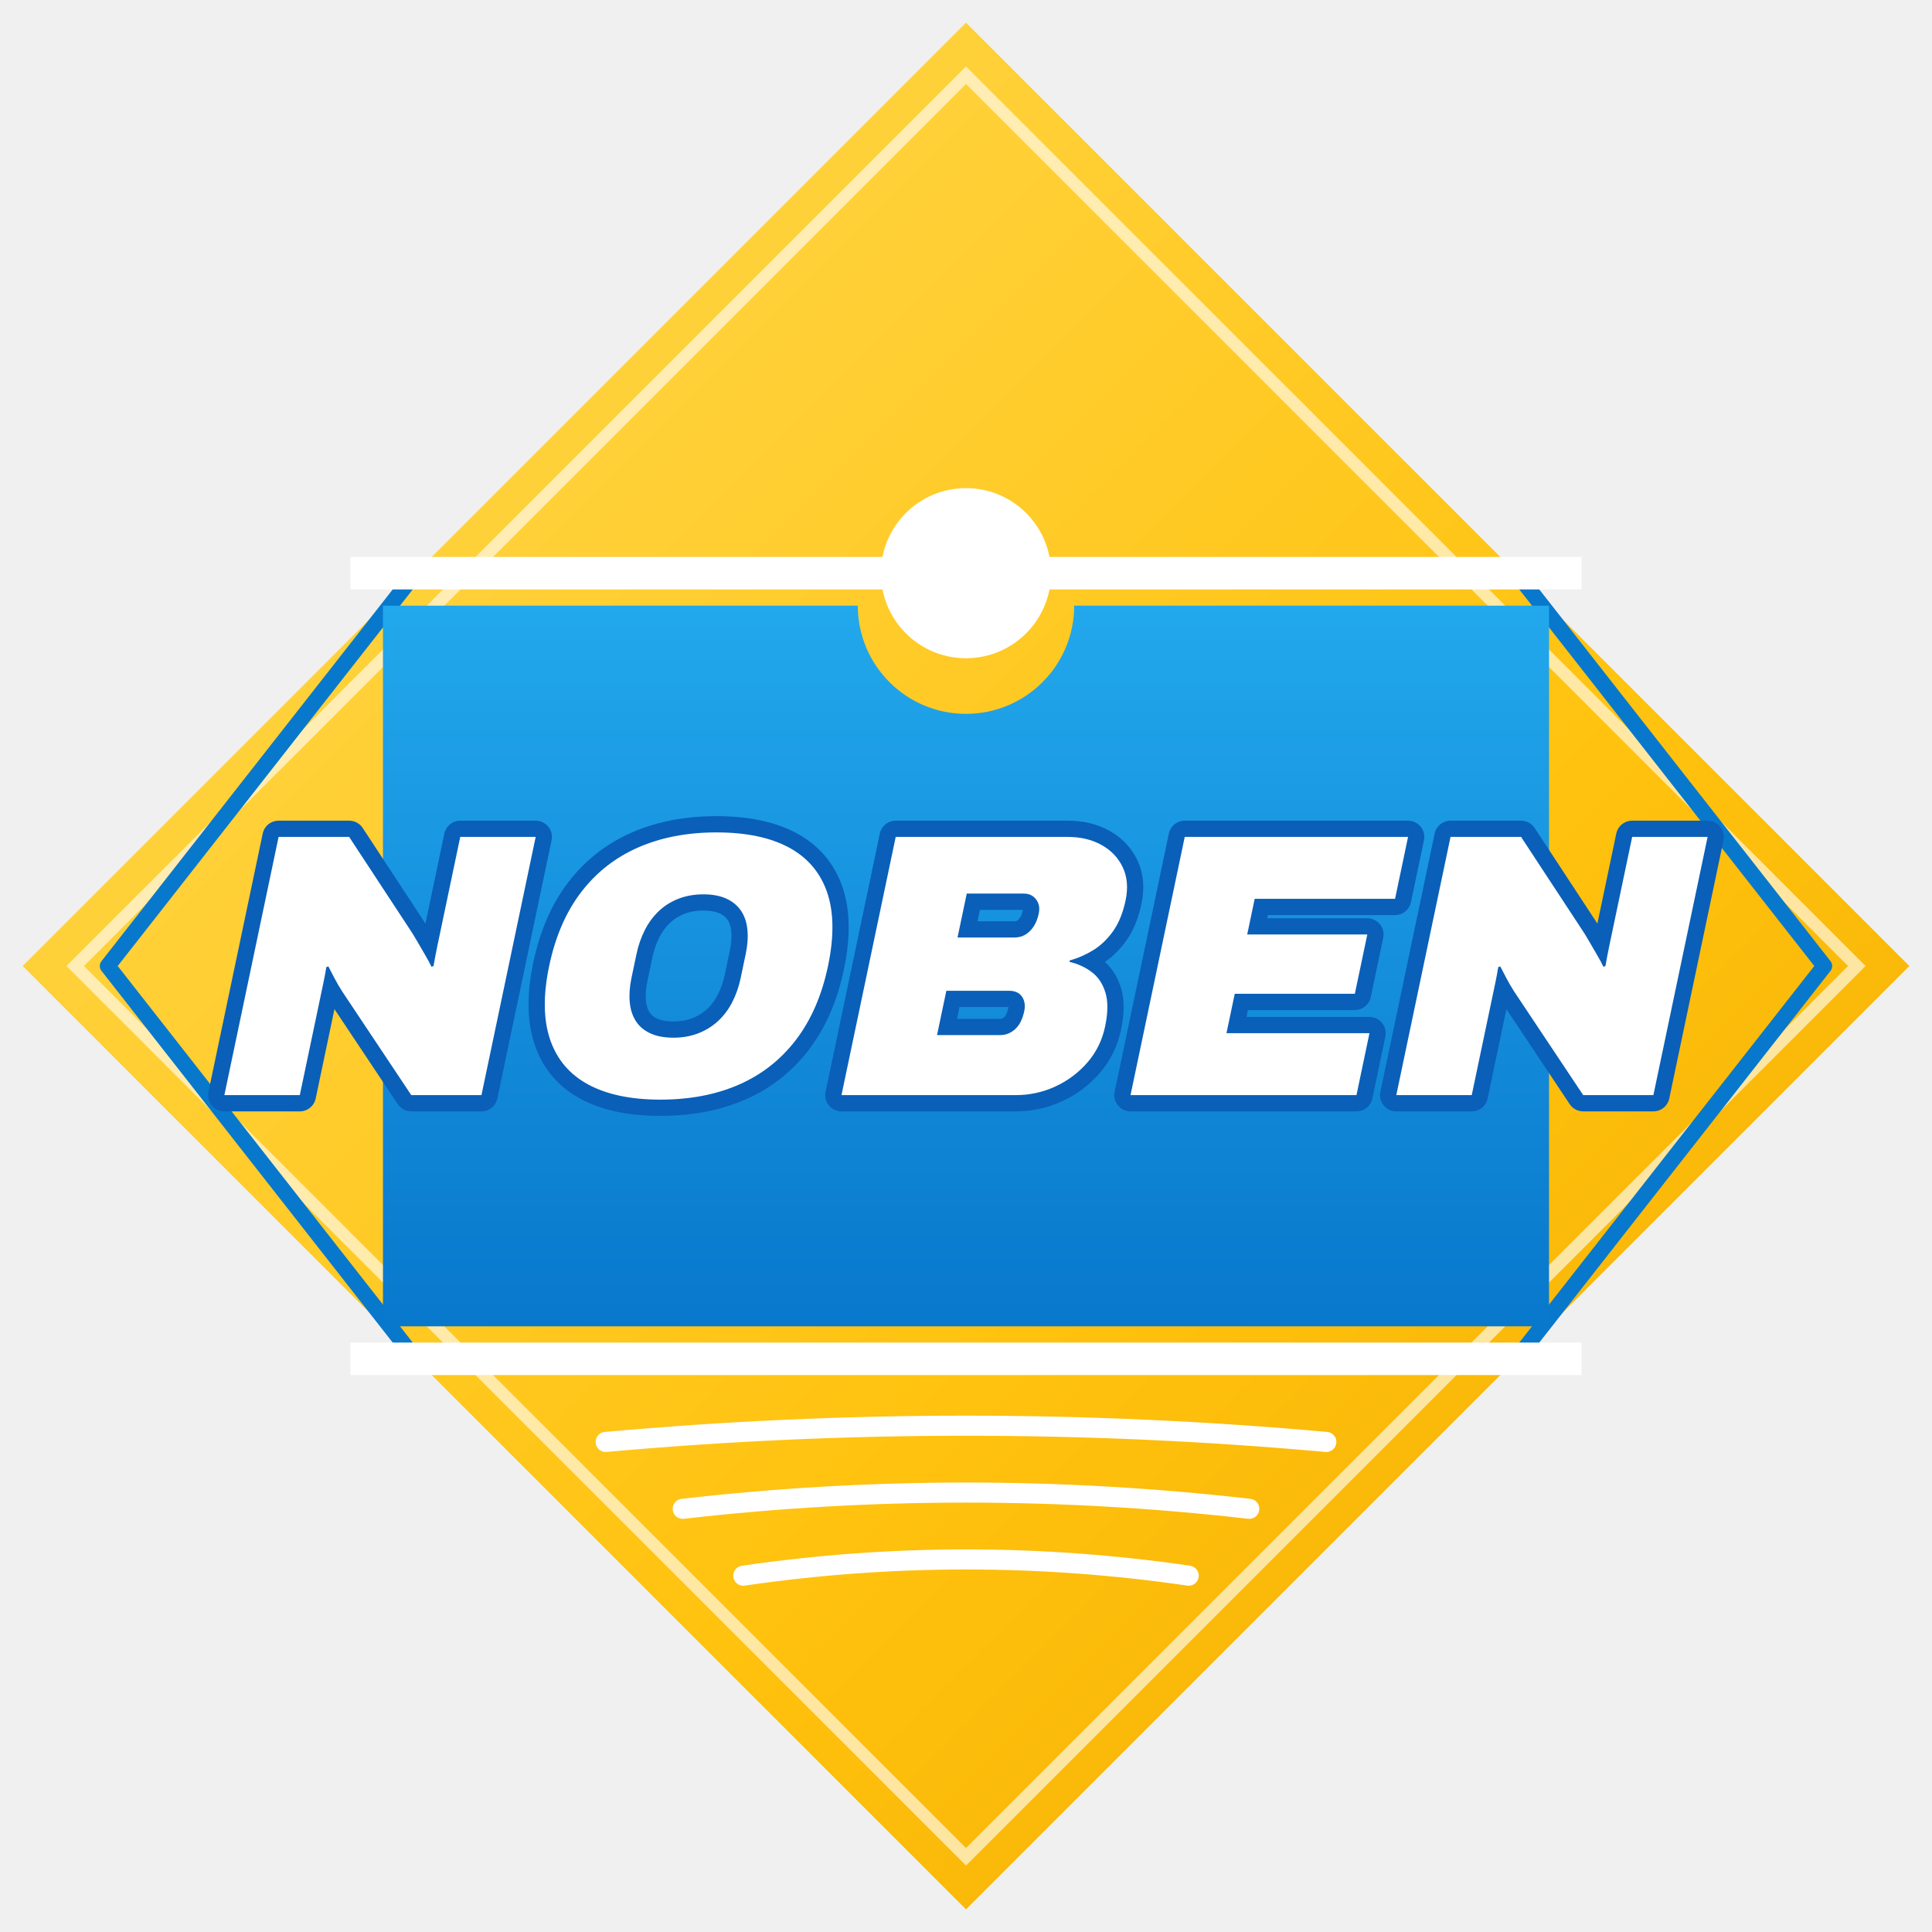
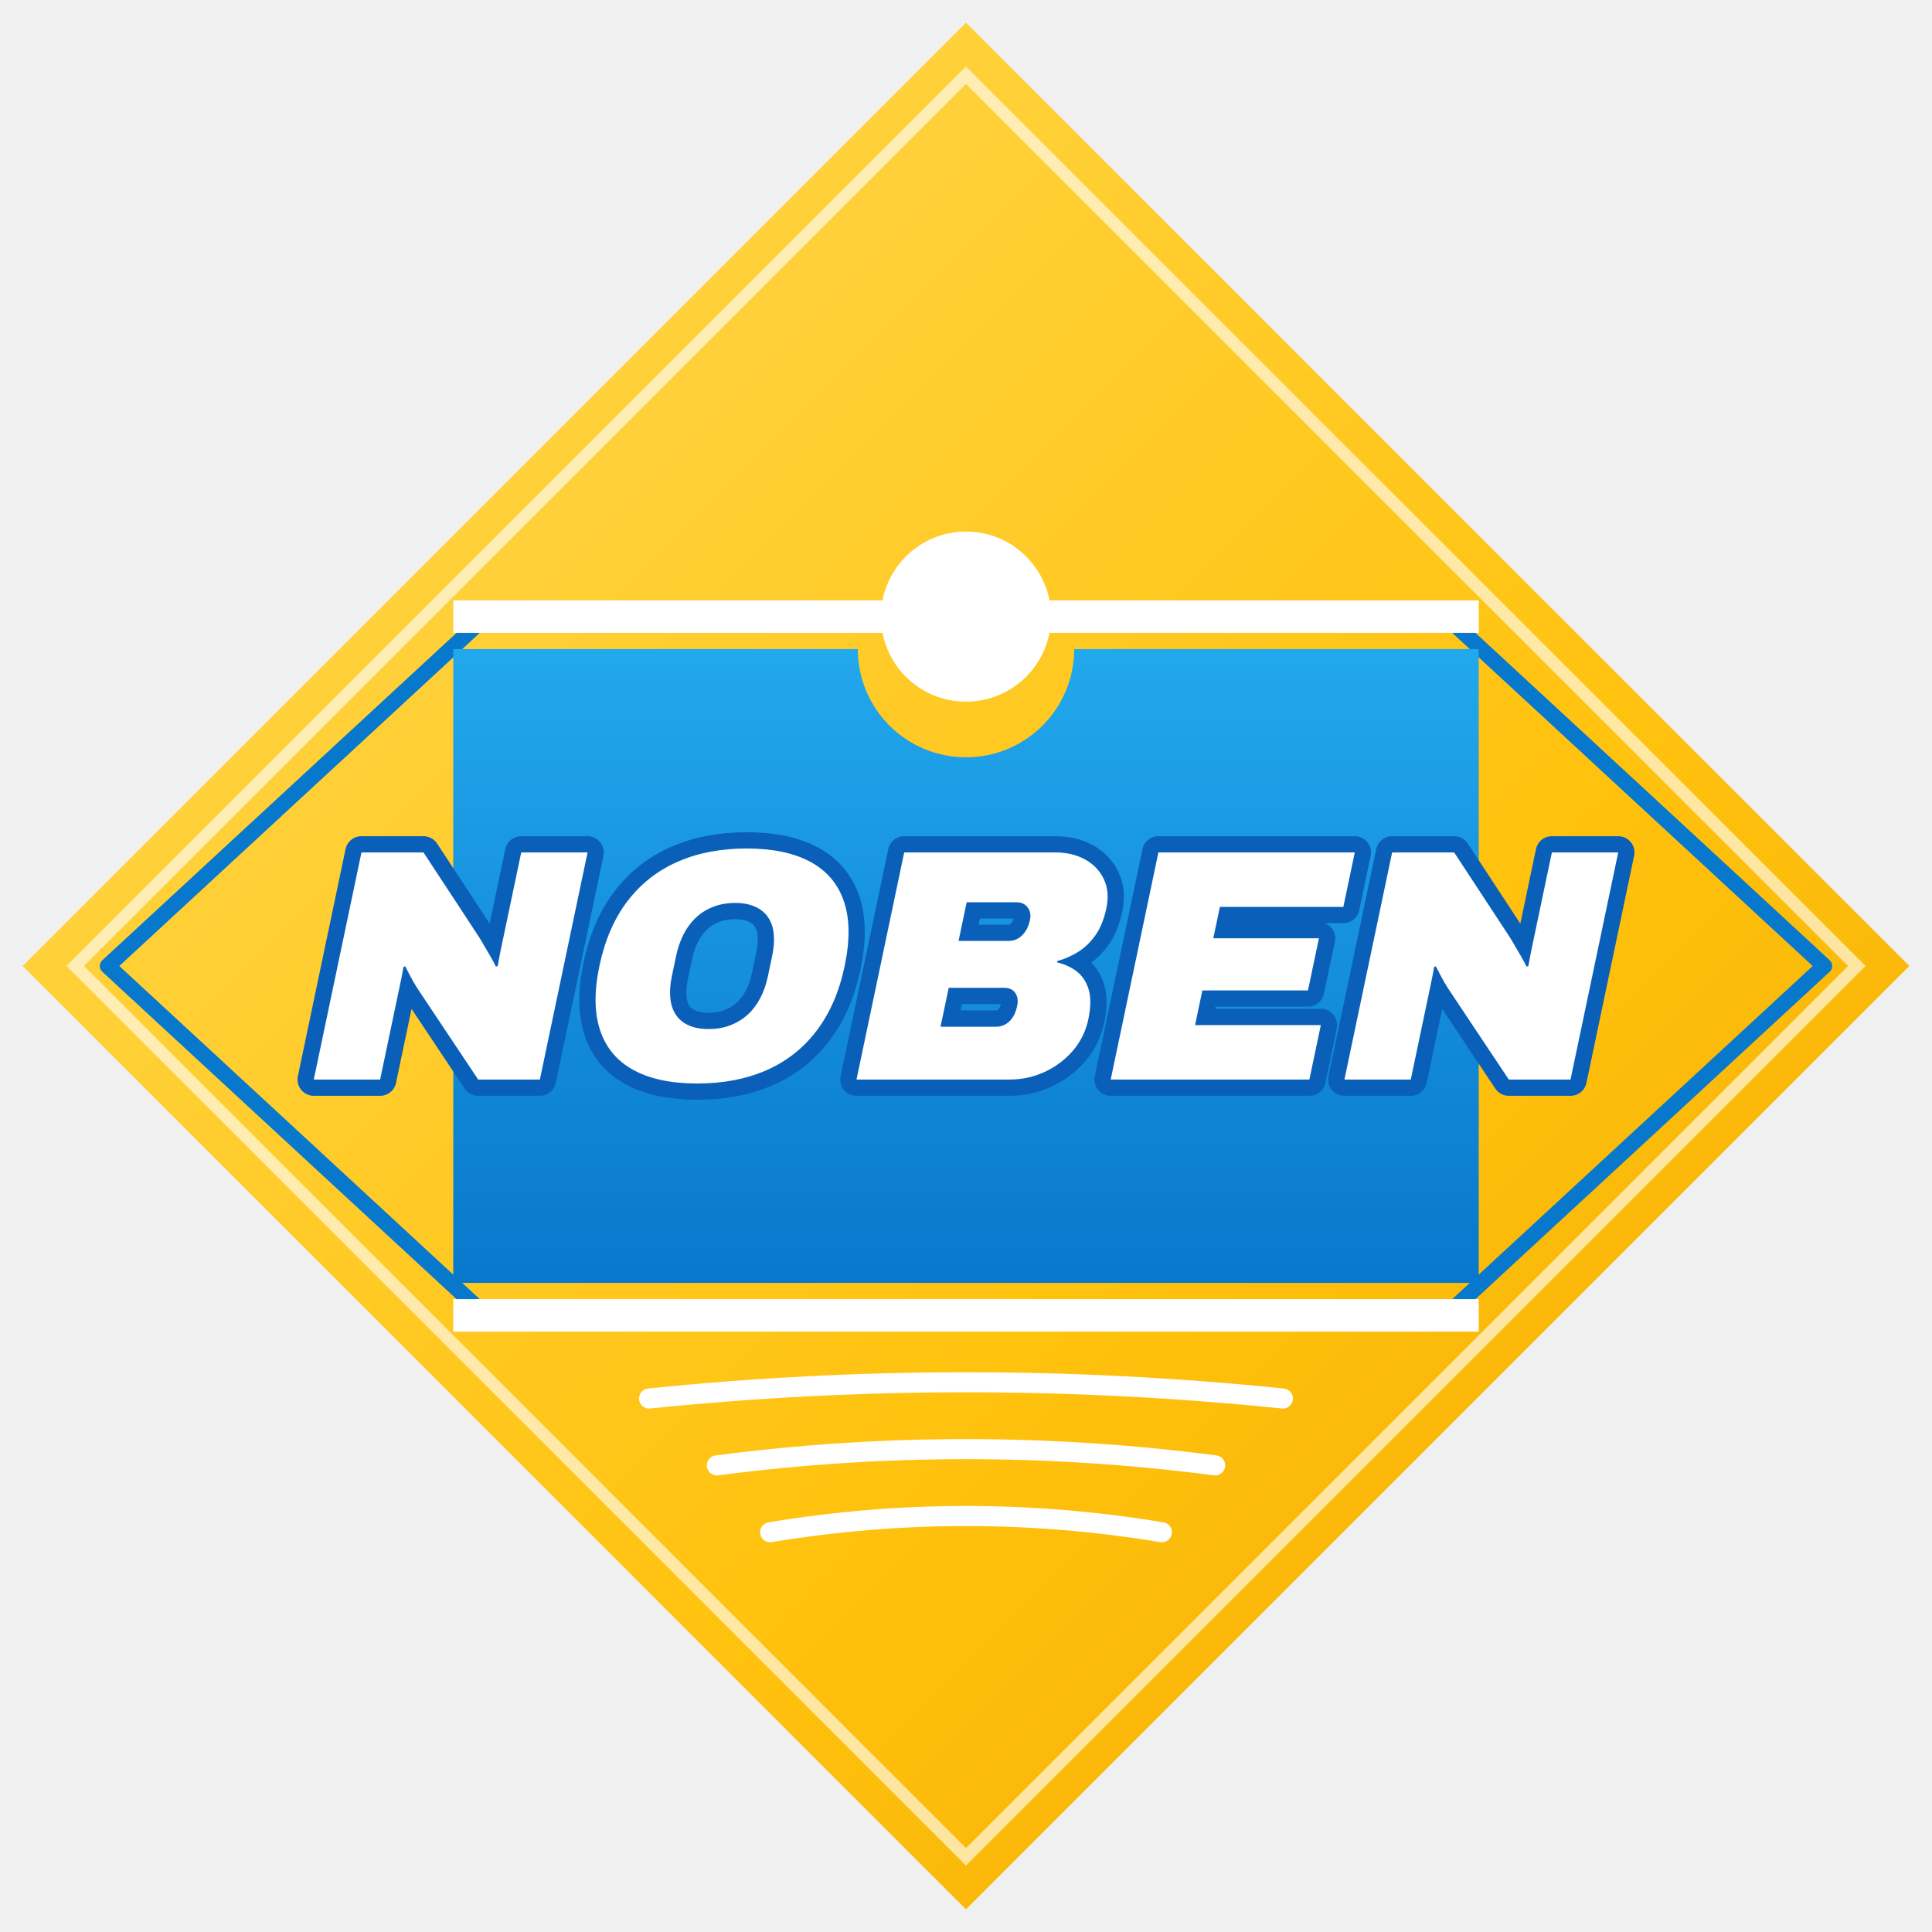
<svg xmlns="http://www.w3.org/2000/svg" viewBox="0 0 512 512" role="img" aria-label="Noben">
  <defs>
    <linearGradient id="g" x1="0" y1="0" x2="1" y2="1">
      <stop offset="0" stop-color="#ffdb57" />
      <stop offset=".618" stop-color="#ffc20e" />
      <stop offset="1" stop-color="#f2a900" />
    </linearGradient>
    <linearGradient id="b" x1="0" y1="0" x2="0" y2="1">
      <stop offset="0" stop-color="#22a8ec" />
      <stop offset=".618" stop-color="#1289d8" />
      <stop offset="1" stop-color="#0878cc" />
    </linearGradient>
  </defs>
  <path d="M256 6 L506 256 L256 506 L6 256 Z" fill="url(#g)" />
  <path d="M256 19.93 L492.07 256 L256 492.07 L19.93 256 Z" fill="none" stroke="#fff" stroke-opacity=".618" stroke-width="3.29" />
-   <path d="M401.9 151.9 L483.46 256 L401.9 360.1 M110.1 151.9 L28.54 256 L110.1 360.1" fill="none" stroke="#0878cc" stroke-width="4.18" stroke-linejoin="round" stroke-linecap="round" />
-   <path d="M92.88 151.9 H419.12 M92.88 360.1 H419.12" stroke="#fff" stroke-width="8.61" />
-   <path d="M101.49 160.51 H227.33 A28.67 28.67 0 0 0 284.67 160.51 H410.51 V351.49 H101.49 Z" fill="url(#b)" />
-   <circle cx="256" cy="151.9" r="22.54" fill="#fff" />
-   <g transform="translate(52.1 290.22) scale(1.08111)">
-     <path d="M6.808 0.0 20.1 -63.296H37.396L52.312 -40.572Q52.947 -39.652 53.96 -37.904Q54.973 -36.156 56.022 -34.362Q57.071 -32.568 57.575 -31.464L58.074 -31.648Q58.523 -34.224 59.054 -36.754Q59.586 -39.284 59.856 -40.572L64.628 -63.296H83.12L69.828 0.0H52.624L35.765 -25.3Q34.587 -27.14 33.802 -28.658Q33.017 -30.176 32.295 -31.556L31.796 -31.372Q31.521 -29.624 31.154 -27.876Q30.787 -26.128 30.613 -25.3L25.3 0.0Z M113.676 1.104Q102.912 1.104 96.049 -2.576Q89.186 -6.256 86.674 -13.57Q84.162 -20.884 86.422 -31.648Q88.702 -42.504 94.276 -49.772Q99.85 -57.04 108.259 -60.72Q116.668 -64.4 127.432 -64.4Q138.288 -64.4 145.151 -60.72Q152.014 -57.04 154.536 -49.772Q157.058 -42.504 154.778 -31.648Q152.518 -20.884 146.934 -13.57Q141.35 -6.256 132.941 -2.576Q124.532 1.104 113.676 1.104ZM116.864 -14.076Q120.176 -14.076 122.928 -15.134Q125.68 -16.192 127.788 -18.124Q129.896 -20.056 131.294 -22.77Q132.692 -25.484 133.368 -28.704L134.604 -34.592Q135.281 -37.812 135.022 -40.526Q134.764 -43.24 133.468 -45.172Q132.172 -47.104 129.864 -48.162Q127.556 -49.22 124.244 -49.22Q120.932 -49.22 118.18 -48.162Q115.428 -47.104 113.366 -45.172Q111.304 -43.24 109.906 -40.526Q108.509 -37.812 107.832 -34.592L106.596 -28.704Q105.92 -25.484 106.178 -22.77Q106.436 -20.056 107.686 -18.124Q108.936 -16.192 111.244 -15.134Q113.552 -14.076 116.864 -14.076Z M158.08 0.0 171.372 -63.296H213.508Q218.292 -63.296 221.833 -61.318Q225.373 -59.34 227.031 -55.844Q228.689 -52.348 227.723 -47.748Q226.757 -43.148 224.667 -40.204Q222.577 -37.26 219.827 -35.558Q217.078 -33.856 214.052 -33.028L213.975 -32.66Q217.132 -31.924 219.469 -30.13Q221.807 -28.336 222.786 -25.116Q223.766 -21.896 222.704 -16.836Q221.641 -11.776 218.365 -8.004Q215.089 -4.232 210.504 -2.116Q205.92 0.0 200.768 0.0ZM181.503 -14.72H196.959Q199.075 -14.72 200.672 -16.192Q202.269 -17.664 202.888 -20.608Q203.177 -21.988 202.821 -23.138Q202.464 -24.288 201.542 -24.932Q200.619 -25.576 199.239 -25.576H183.783ZM186.526 -38.64H200.51Q201.982 -38.64 203.139 -39.33Q204.296 -40.02 205.165 -41.308Q206.033 -42.596 206.439 -44.528Q206.864 -46.552 205.783 -47.978Q204.703 -49.404 202.771 -49.404H188.787Z M228.932 0.0 242.224 -63.296H296.964L293.776 -48.116H259.368L257.533 -39.376H286.973L283.92 -24.84H254.48L252.452 -15.18H287.504L284.316 0.0Z M294.08 0.0 307.372 -63.296H324.668L339.584 -40.572Q340.219 -39.652 341.232 -37.904Q342.245 -36.156 343.294 -34.362Q344.343 -32.568 344.847 -31.464L345.346 -31.648Q345.795 -34.224 346.326 -36.754Q346.858 -39.284 347.128 -40.572L351.9 -63.296H370.392L357.1 0.0H339.896L323.037 -25.3Q321.859 -27.14 321.074 -28.658Q320.289 -30.176 319.567 -31.556L319.068 -31.372Q318.793 -29.624 318.426 -27.876Q318.059 -26.128 317.885 -25.3L312.572 0.0Z" fill="none" stroke="#0a5fb8" stroke-width="7.96" stroke-linejoin="round" />
+   <path d="M383.27 163.41 L483.46 256 L383.27 348.59 M128.73 163.41 L28.54 256 L128.73 348.59" fill="none" stroke="#0878cc" stroke-width="4.18" stroke-linejoin="round" stroke-linecap="round" />
+   <path d="M120.12 163.41 H391.88 M120.12 348.59 H391.88" stroke="#fff" stroke-width="8.61" />
+   <path d="M120.12 172.02 H227.33 A28.67 28.67 0 0 0 284.67 172.02 H391.88 V339.98 H120.12 Z" fill="url(#b)" />
+   <circle cx="256" cy="163.41" r="22.54" fill="#fff" />
+   <g transform="translate(76.68 286.09) scale(0.95079)">
+     <path d="M6.808 0.0 20.1 -63.296H37.396L52.312 -40.572Q52.947 -39.652 53.96 -37.904Q54.973 -36.156 56.022 -34.362Q57.071 -32.568 57.575 -31.464L58.074 -31.648Q58.523 -34.224 59.054 -36.754Q59.586 -39.284 59.856 -40.572L64.628 -63.296H83.12L69.828 0.0H52.624L35.765 -25.3Q34.587 -27.14 33.802 -28.658Q33.017 -30.176 32.295 -31.556L31.796 -31.372Q31.521 -29.624 31.154 -27.876Q30.787 -26.128 30.613 -25.3L25.3 0.0Z M113.676 1.104Q102.912 1.104 96.049 -2.576Q89.186 -6.256 86.674 -13.57Q84.162 -20.884 86.422 -31.648Q88.702 -42.504 94.276 -49.772Q99.85 -57.04 108.259 -60.72Q116.668 -64.4 127.432 -64.4Q138.288 -64.4 145.151 -60.72Q152.014 -57.04 154.536 -49.772Q157.058 -42.504 154.778 -31.648Q152.518 -20.884 146.934 -13.57Q141.35 -6.256 132.941 -2.576Q124.532 1.104 113.676 1.104ZM116.864 -14.076Q120.176 -14.076 122.928 -15.134Q125.68 -16.192 127.788 -18.124Q129.896 -20.056 131.294 -22.77Q132.692 -25.484 133.368 -28.704L134.604 -34.592Q135.281 -37.812 135.022 -40.526Q134.764 -43.24 133.468 -45.172Q132.172 -47.104 129.864 -48.162Q127.556 -49.22 124.244 -49.22Q120.932 -49.22 118.18 -48.162Q115.428 -47.104 113.366 -45.172Q111.304 -43.24 109.906 -40.526Q108.509 -37.812 107.832 -34.592L106.596 -28.704Q105.92 -25.484 106.178 -22.77Q106.436 -20.056 107.686 -18.124Q108.936 -16.192 111.244 -15.134Q113.552 -14.076 116.864 -14.076Z M158.08 0.0 171.372 -63.296H213.508Q218.292 -63.296 221.833 -61.318Q225.373 -59.34 227.031 -55.844Q228.689 -52.348 227.723 -47.748Q226.757 -43.148 224.667 -40.204Q222.577 -37.26 219.827 -35.558Q217.078 -33.856 214.052 -33.028L213.975 -32.66Q217.132 -31.924 219.469 -30.13Q221.807 -28.336 222.786 -25.116Q223.766 -21.896 222.704 -16.836Q221.641 -11.776 218.365 -8.004Q215.089 -4.232 210.504 -2.116Q205.92 0.0 200.768 0.0ZM181.503 -14.72H196.959Q199.075 -14.72 200.672 -16.192Q202.269 -17.664 202.888 -20.608Q203.177 -21.988 202.821 -23.138Q202.464 -24.288 201.542 -24.932Q200.619 -25.576 199.239 -25.576H183.783ZM186.526 -38.64H200.51Q201.982 -38.64 203.139 -39.33Q204.296 -40.02 205.165 -41.308Q206.033 -42.596 206.439 -44.528Q206.864 -46.552 205.783 -47.978Q204.703 -49.404 202.771 -49.404H188.787Z M228.932 0.0 242.224 -63.296H296.964L293.776 -48.116H259.368L257.533 -39.376H286.973L283.92 -24.84H254.48L252.452 -15.18H287.504L284.316 0.0Z M294.08 0.0 307.372 -63.296H324.668L339.584 -40.572Q340.219 -39.652 341.232 -37.904Q342.245 -36.156 343.294 -34.362Q344.343 -32.568 344.847 -31.464L345.346 -31.648Q345.795 -34.224 346.326 -36.754Q346.858 -39.284 347.128 -40.572L351.9 -63.296H370.392L357.1 0.0H339.896L323.037 -25.3Q321.859 -27.14 321.074 -28.658Q320.289 -30.176 319.567 -31.556L319.068 -31.372Q318.793 -29.624 318.426 -27.876Q318.059 -26.128 317.885 -25.3L312.572 0.0Z" fill="none" stroke="#0a5fb8" stroke-width="9.06" stroke-linejoin="round" />
    <path d="M6.808 0.0 20.1 -63.296H37.396L52.312 -40.572Q52.947 -39.652 53.96 -37.904Q54.973 -36.156 56.022 -34.362Q57.071 -32.568 57.575 -31.464L58.074 -31.648Q58.523 -34.224 59.054 -36.754Q59.586 -39.284 59.856 -40.572L64.628 -63.296H83.12L69.828 0.0H52.624L35.765 -25.3Q34.587 -27.14 33.802 -28.658Q33.017 -30.176 32.295 -31.556L31.796 -31.372Q31.521 -29.624 31.154 -27.876Q30.787 -26.128 30.613 -25.3L25.3 0.0Z M113.676 1.104Q102.912 1.104 96.049 -2.576Q89.186 -6.256 86.674 -13.57Q84.162 -20.884 86.422 -31.648Q88.702 -42.504 94.276 -49.772Q99.85 -57.04 108.259 -60.72Q116.668 -64.4 127.432 -64.4Q138.288 -64.4 145.151 -60.72Q152.014 -57.04 154.536 -49.772Q157.058 -42.504 154.778 -31.648Q152.518 -20.884 146.934 -13.57Q141.35 -6.256 132.941 -2.576Q124.532 1.104 113.676 1.104ZM116.864 -14.076Q120.176 -14.076 122.928 -15.134Q125.68 -16.192 127.788 -18.124Q129.896 -20.056 131.294 -22.77Q132.692 -25.484 133.368 -28.704L134.604 -34.592Q135.281 -37.812 135.022 -40.526Q134.764 -43.24 133.468 -45.172Q132.172 -47.104 129.864 -48.162Q127.556 -49.22 124.244 -49.22Q120.932 -49.22 118.18 -48.162Q115.428 -47.104 113.366 -45.172Q111.304 -43.24 109.906 -40.526Q108.509 -37.812 107.832 -34.592L106.596 -28.704Q105.92 -25.484 106.178 -22.77Q106.436 -20.056 107.686 -18.124Q108.936 -16.192 111.244 -15.134Q113.552 -14.076 116.864 -14.076Z M158.08 0.0 171.372 -63.296H213.508Q218.292 -63.296 221.833 -61.318Q225.373 -59.34 227.031 -55.844Q228.689 -52.348 227.723 -47.748Q226.757 -43.148 224.667 -40.204Q222.577 -37.26 219.827 -35.558Q217.078 -33.856 214.052 -33.028L213.975 -32.66Q217.132 -31.924 219.469 -30.13Q221.807 -28.336 222.786 -25.116Q223.766 -21.896 222.704 -16.836Q221.641 -11.776 218.365 -8.004Q215.089 -4.232 210.504 -2.116Q205.92 0.0 200.768 0.0ZM181.503 -14.72H196.959Q199.075 -14.72 200.672 -16.192Q202.269 -17.664 202.888 -20.608Q203.177 -21.988 202.821 -23.138Q202.464 -24.288 201.542 -24.932Q200.619 -25.576 199.239 -25.576H183.783ZM186.526 -38.64H200.51Q201.982 -38.64 203.139 -39.33Q204.296 -40.02 205.165 -41.308Q206.033 -42.596 206.439 -44.528Q206.864 -46.552 205.783 -47.978Q204.703 -49.404 202.771 -49.404H188.787Z M228.932 0.0 242.224 -63.296H296.964L293.776 -48.116H259.368L257.533 -39.376H286.973L283.92 -24.84H254.48L252.452 -15.18H287.504L284.316 0.0Z M294.08 0.0 307.372 -63.296H324.668L339.584 -40.572Q340.219 -39.652 341.232 -37.904Q342.245 -36.156 343.294 -34.362Q344.343 -32.568 344.847 -31.464L345.346 -31.648Q345.795 -34.224 346.326 -36.754Q346.858 -39.284 347.128 -40.572L351.9 -63.296H370.392L357.1 0.0H339.896L323.037 -25.3Q321.859 -27.14 321.074 -28.658Q320.289 -30.176 319.567 -31.556L319.068 -31.372Q318.793 -29.624 318.426 -27.876Q318.059 -26.128 317.885 -25.3L312.572 0.0Z" fill="#fff" />
  </g>
-   <path d="M160.51 382.13 Q256 373.52 351.49 382.13 M180.93 399.85 Q256 391.24 331.07 399.85 M196.98 417.57 Q256 408.96 315.02 417.57" fill="none" stroke="#fff" stroke-width="5.32" stroke-linecap="round" />
+   <path d="M172.02 370.62 Q256 362.01 339.98 370.62 M189.98 388.34 Q256 379.73 322.02 388.34 M204.1 406.06 Q256 397.45 307.9 406.06" fill="none" stroke="#fff" stroke-width="5.32" stroke-linecap="round" />
</svg>
